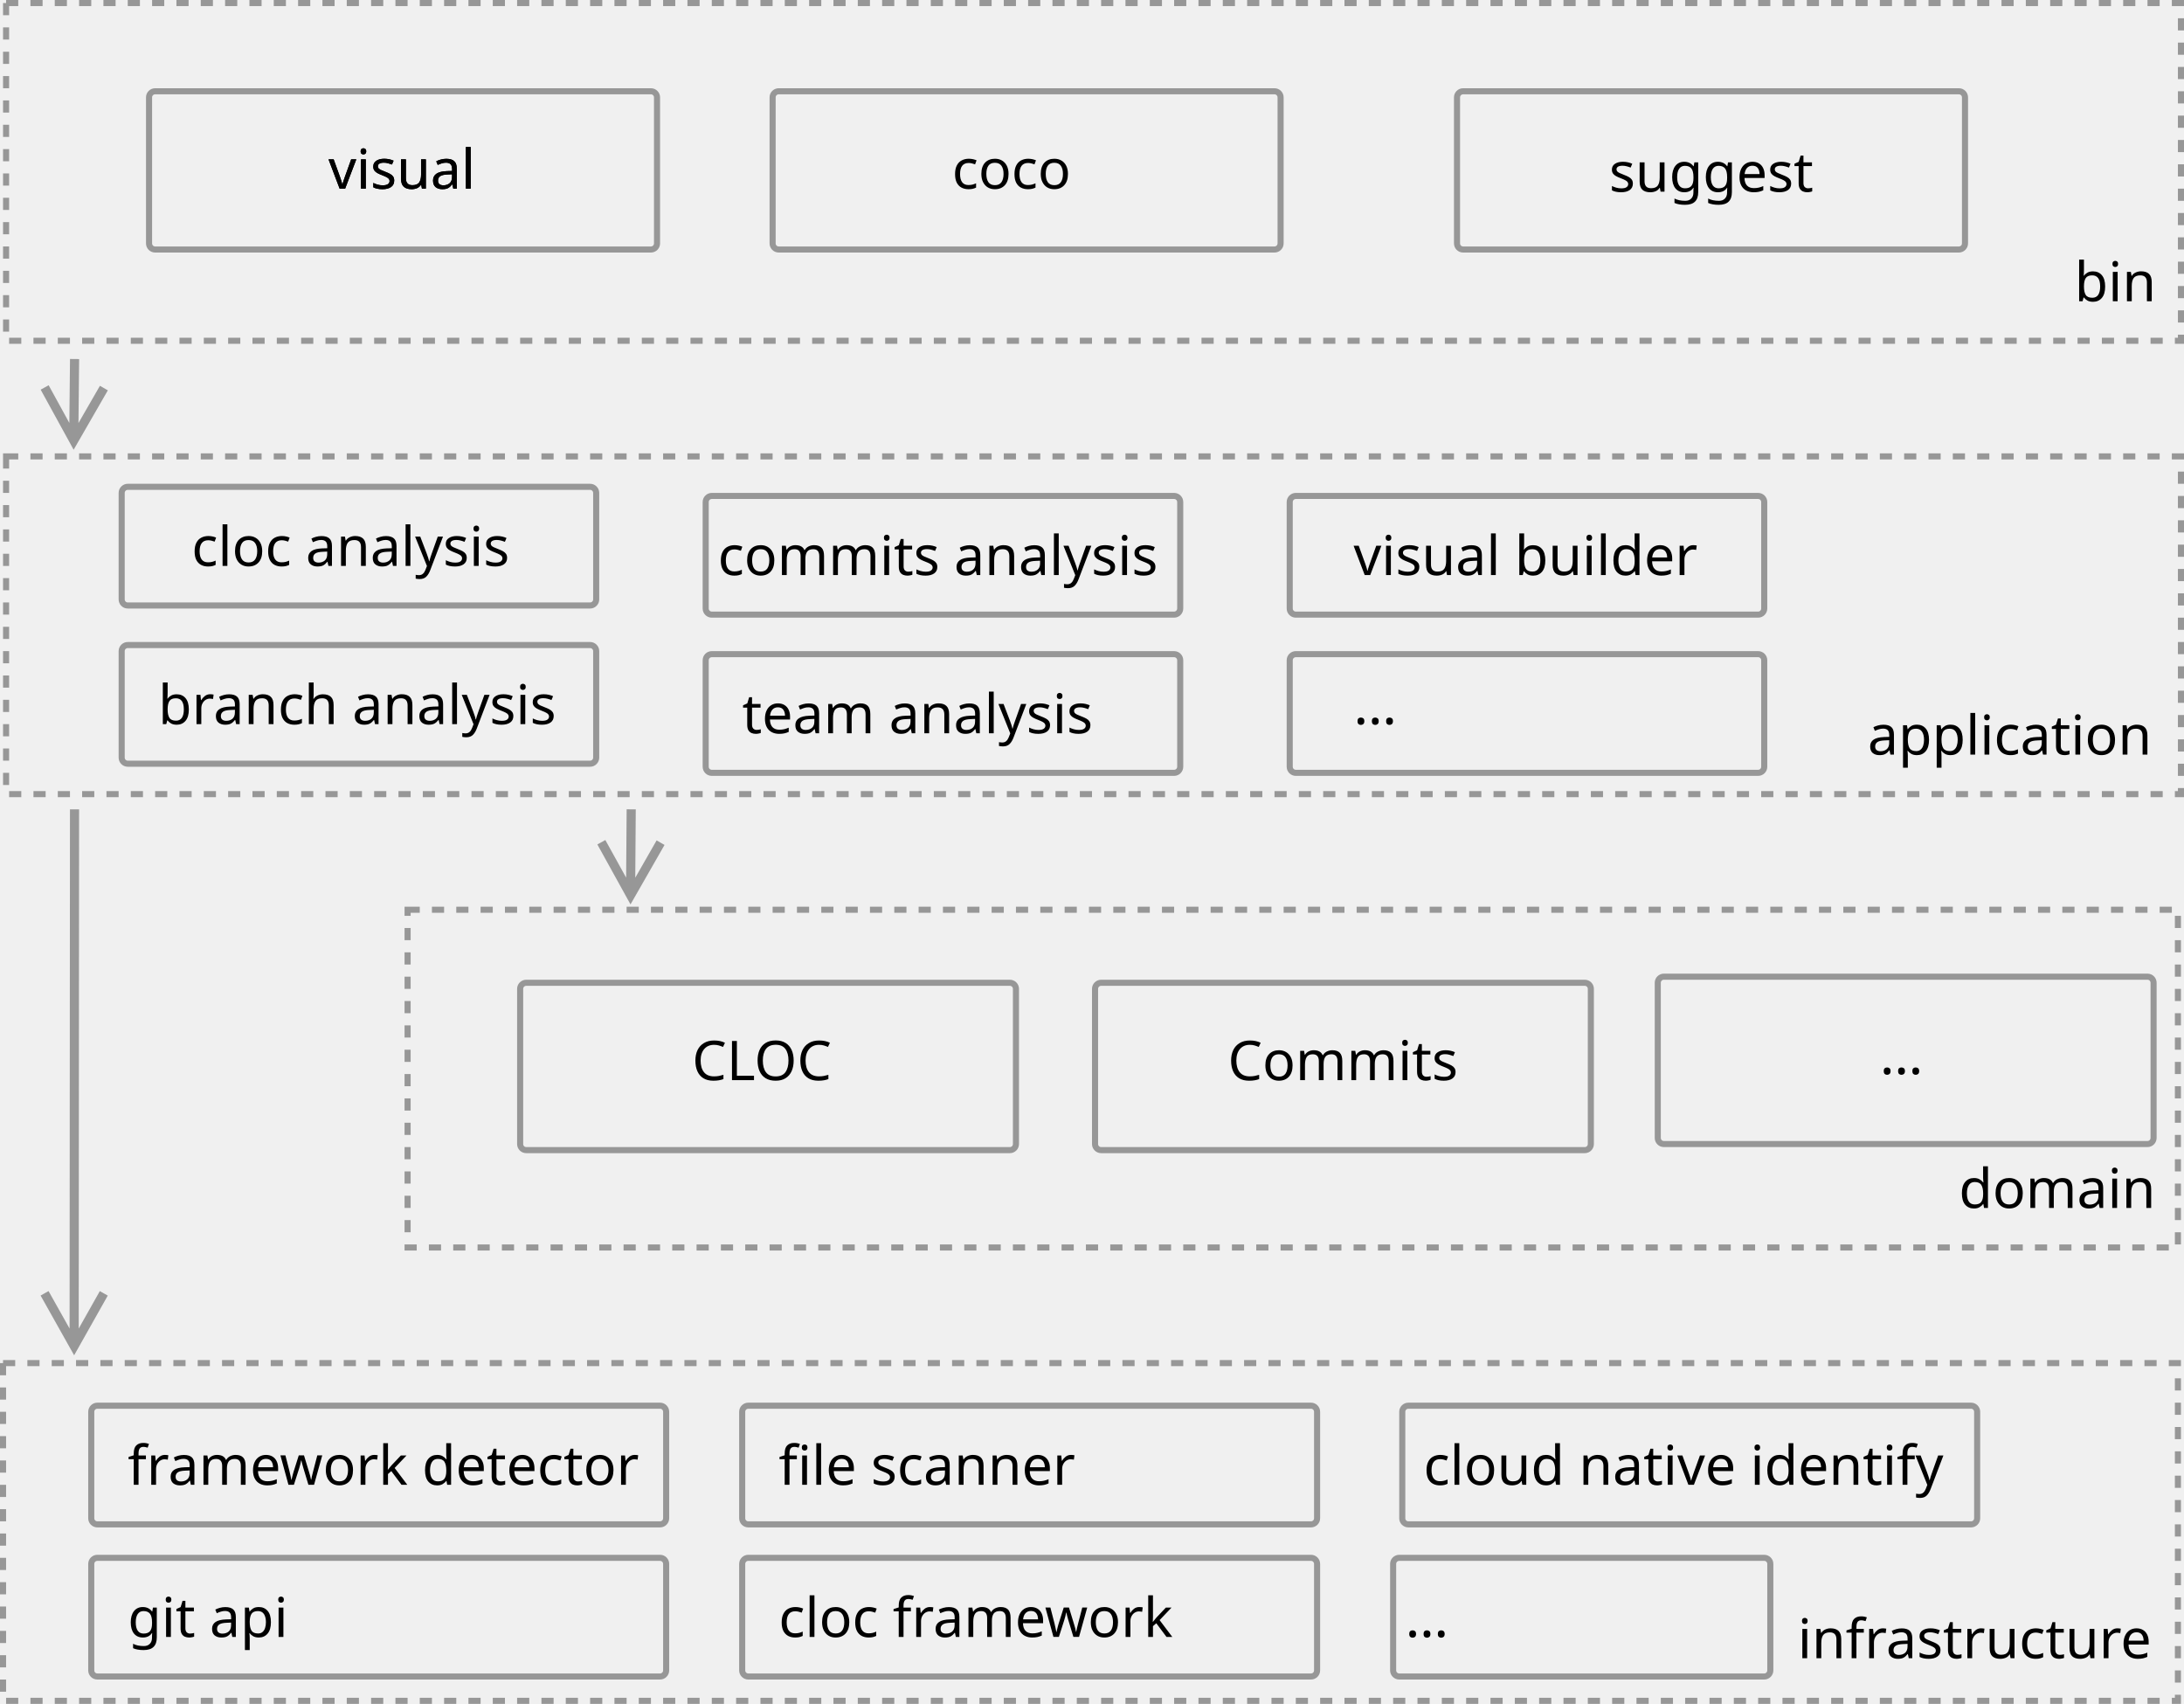
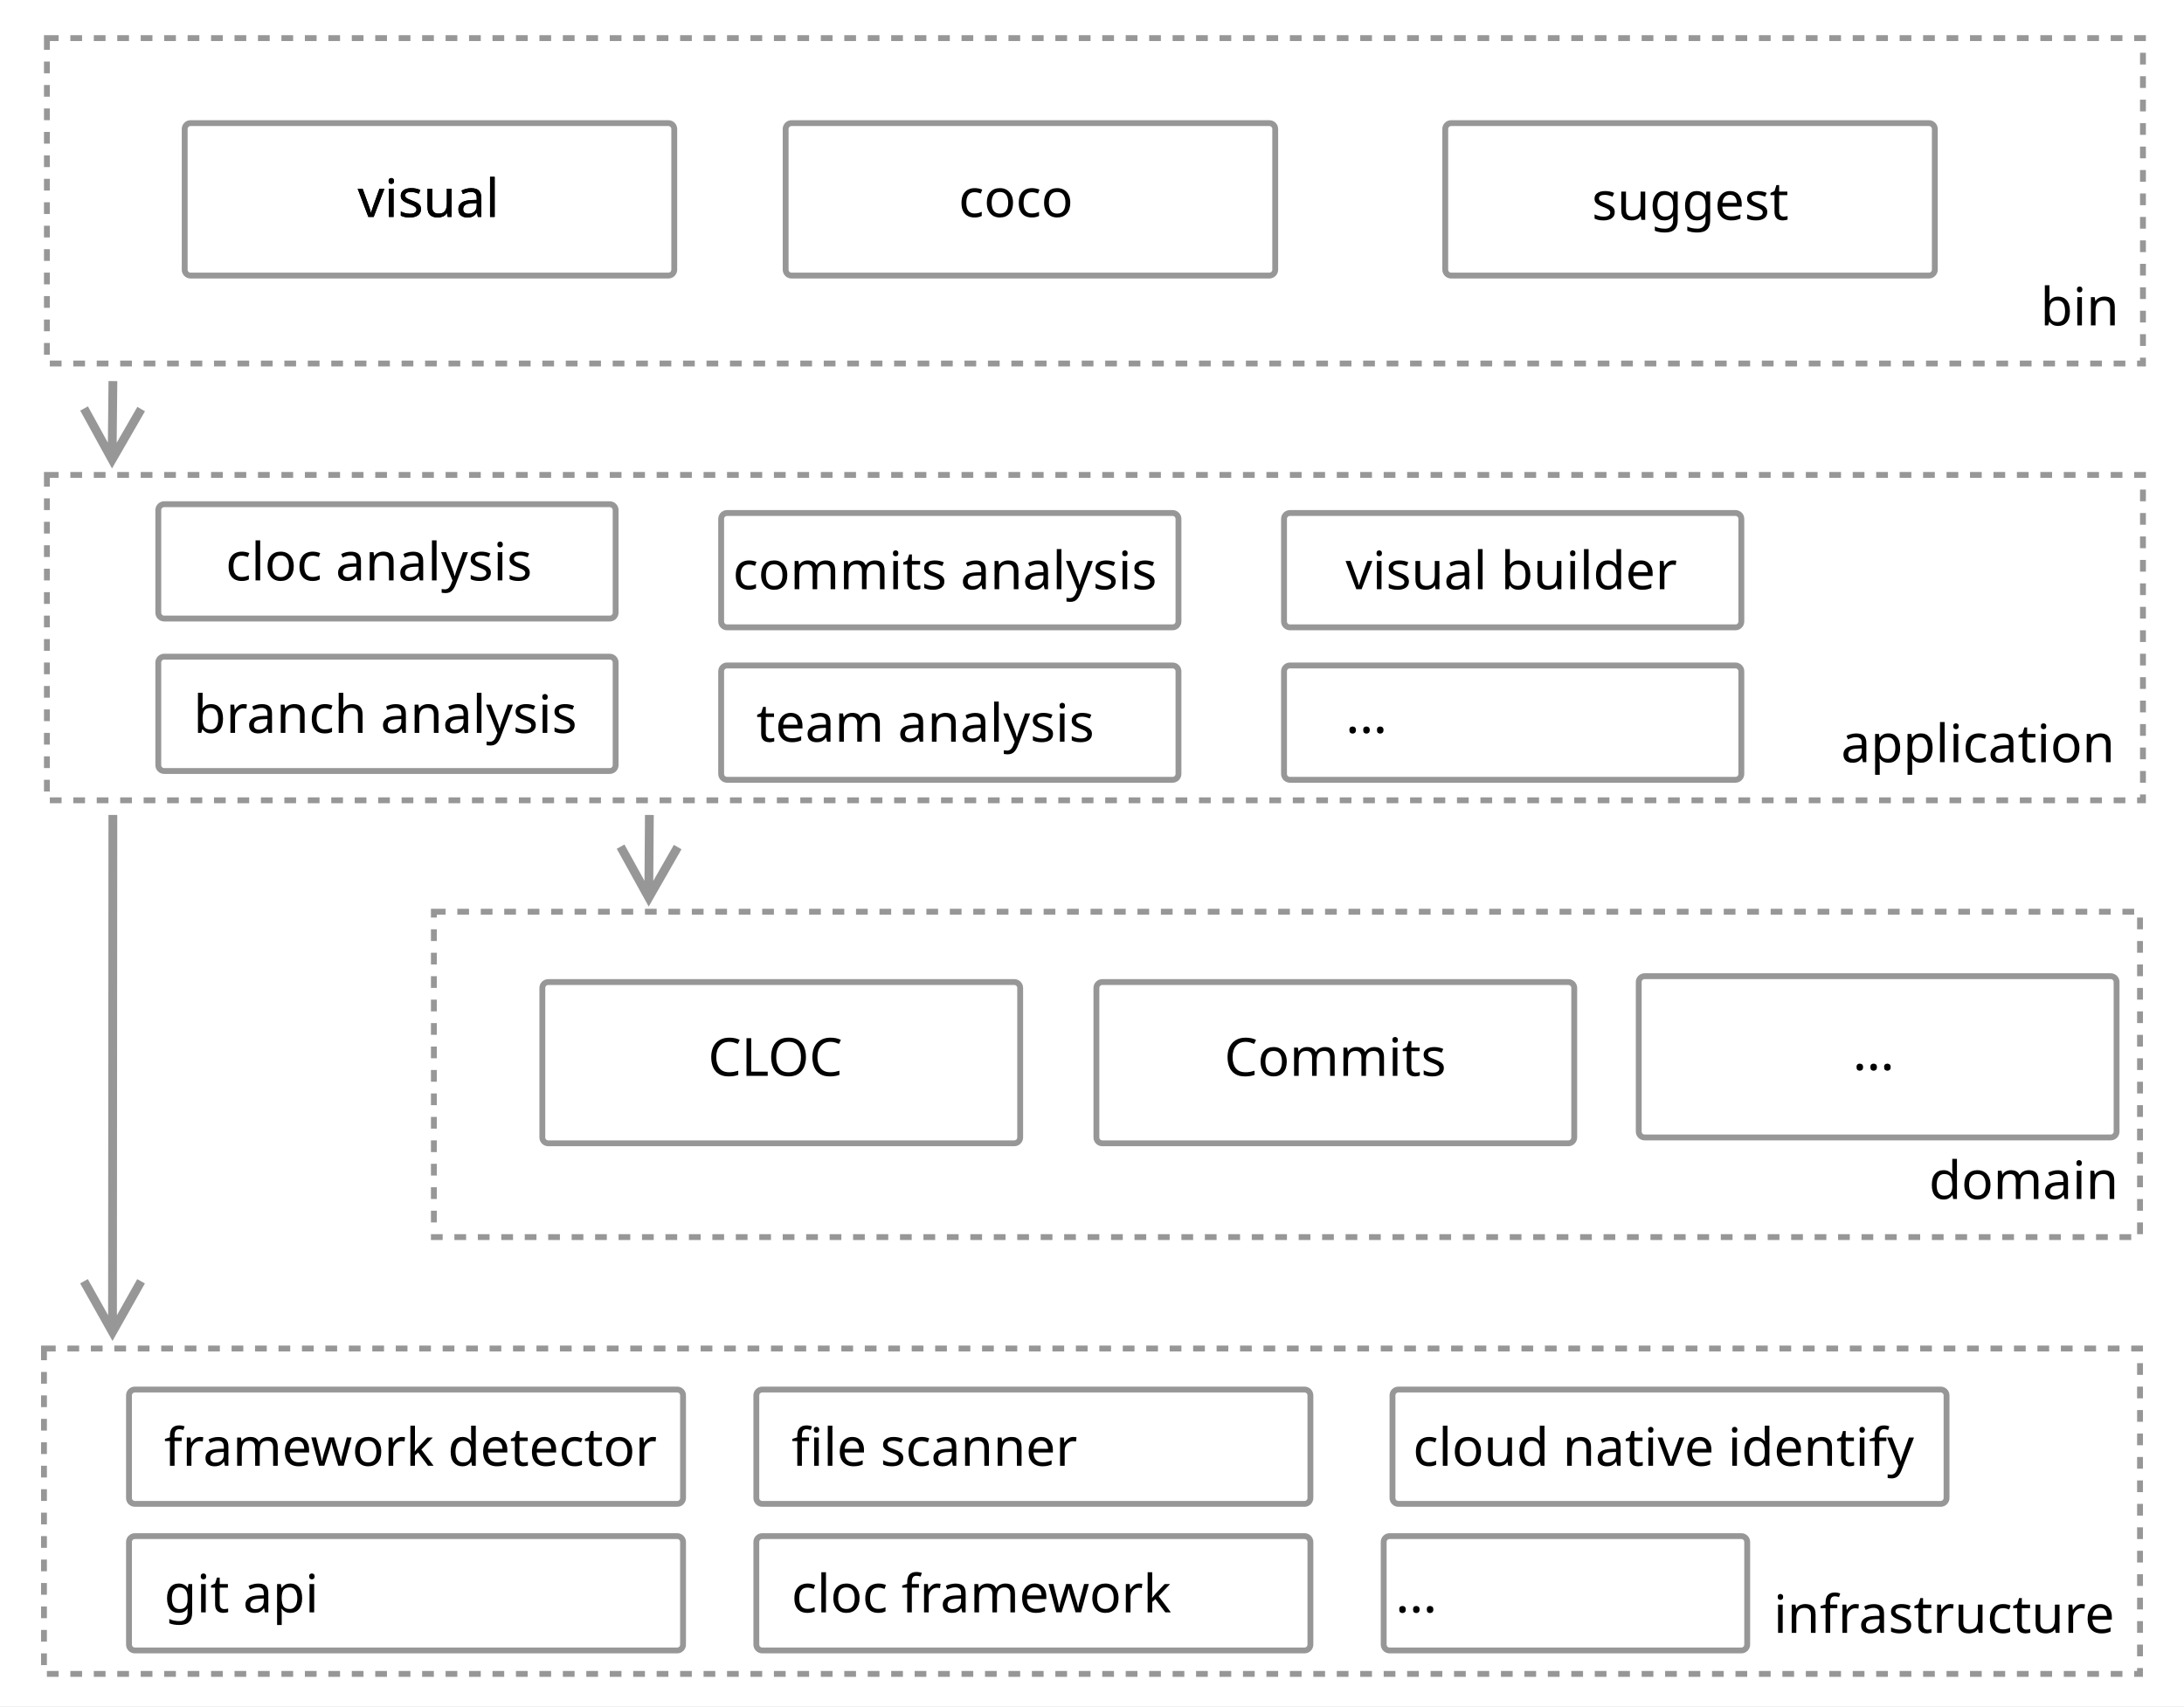
- <svg xmlns="http://www.w3.org/2000/svg" width="718px" height="560px" viewBox="0 0 718 560" version="1.1">
+ <svg xmlns="http://www.w3.org/2000/svg" width="745px" height="582px" viewBox="0 0 745 582" version="1.1">
  <g id="Page-1" stroke="none" stroke-width="1" fill="none" fill-rule="evenodd">
-     <g id="clean" transform="translate(1, 1)">
-       <g id="domain" transform="translate(133, 298)">
+     <g id="clean">
+       <rect id="Rectangle" fill="#FFFFFF" x="0" y="0" width="745" height="582" />
+       <g id="domain" transform="translate(148, 311)">
        <path d="M0,0 L582,0 L582,111 L0,111 L0,0 Z" id="Rectangle" stroke="#979797" stroke-width="2" stroke-dasharray="4,4" />
        <rect id="Rectangle" stroke="#979797" stroke-width="2" x="37" y="24" width="163" height="55" rx="2" />
        <text id="CLOC" font-family="PingFangSC-Semibold, PingFang SC" font-size="18" font-weight="500" fill="#000000">
          <tspan x="93.521" y="56">CLOC</tspan>
        </text>
        <rect id="Rectangle" stroke="#979797" stroke-width="2" x="226" y="24" width="163" height="55" rx="2" />
        <text id="Commits" font-family="PingFangSC-Semibold, PingFang SC" font-size="18" font-weight="500" fill="#000000">
          <tspan x="269.642" y="56">Commits</tspan>
        </text>
        <rect id="Rectangle" stroke="#979797" stroke-width="2" x="411" y="22" width="163" height="55" rx="2" />
        <text id="…" font-family="PingFangSC-Semibold, PingFang SC" font-size="18" font-weight="500" fill="#000000">
          <tspan x="484" y="54">…</tspan>
        </text>
        <text font-family="PingFangSC-Semibold, PingFang SC" font-size="18" font-weight="500" fill="#000000">
          <tspan x="510" y="98">domain</tspan>
        </text>
      </g>
-       <g id="app" transform="translate(1, 149)">
+       <g id="app" transform="translate(16, 162)">
        <path d="M0,0 L715,0 L715,111 L0,111 L0,0 Z" id="Rectangle" stroke="#979797" stroke-width="2" stroke-dasharray="4,4" />
        <text id="application" font-family="PingFangSC-Semibold, PingFang SC" font-size="18" font-weight="500" fill="#000000">
          <tspan x="612" y="98">application</tspan>
        </text>
        <rect id="Rectangle" stroke="#979797" stroke-width="2" x="38" y="10" width="156" height="39" rx="2" />
        <rect id="Rectangle" stroke="#979797" stroke-width="2" x="38" y="62" width="156" height="39" rx="2" />
        <rect id="Rectangle" stroke="#979797" stroke-width="2" x="230" y="13" width="156" height="39" rx="2" />
        <rect id="Rectangle" stroke="#979797" stroke-width="2" x="230" y="65" width="156" height="39" rx="2" />
        <rect id="Rectangle" stroke="#979797" stroke-width="2" x="422" y="13" width="156" height="39" rx="2" />
        <rect id="Rectangle" stroke="#979797" stroke-width="2" x="422" y="65" width="156" height="39" rx="2" />
        <text id="cloc-analysis" font-family="PingFangSC-Semibold, PingFang SC" font-size="18" font-weight="500" fill="#000000">
          <tspan x="61" y="36">cloc analysis</tspan>
        </text>
        <text id="commits-analysis" font-family="PingFangSC-Semibold, PingFang SC" font-size="18" font-weight="500" fill="#000000">
          <tspan x="234" y="39">commits analysis</tspan>
        </text>
        <text id="branch-analysis" font-family="PingFangSC-Semibold, PingFang SC" font-size="18" font-weight="500" fill="#000000">
          <tspan x="50" y="88">branch analysis</tspan>
        </text>
        <text id="team-analysis" font-family="PingFangSC-Semibold, PingFang SC" font-size="18" font-weight="500" fill="#000000">
          <tspan x="242" y="91">team analysis</tspan>
        </text>
        <text id="visual-builder" font-family="PingFangSC-Semibold, PingFang SC" font-size="18" font-weight="500" fill="#000000">
          <tspan x="443" y="39">visual builder</tspan>
        </text>
        <text id="…" font-family="PingFangSC-Semibold, PingFang SC" font-size="18" font-weight="500" fill="#000000">
          <tspan x="443" y="88">…</tspan>
        </text>
      </g>
-       <g id="infra" transform="translate(0, 447)">
+       <g id="infra" transform="translate(15, 460)">
        <g id="Group-3" transform="translate(29, 14)">
          <rect id="Rectangle" stroke="#979797" stroke-width="2" x="0" y="0" width="189" height="39" rx="2" />
          <text id="framework-detector" font-family="PingFangSC-Semibold, PingFang SC" font-size="18" font-weight="500" fill="#000000">
            <tspan x="12" y="26">framework detector</tspan>
          </text>
        </g>
        <g id="Group-3" transform="translate(243, 14)">
          <rect id="Rectangle" stroke="#979797" stroke-width="2" x="0" y="0" width="189" height="39" rx="2" />
          <text id="file-scanner" font-family="PingFangSC-Semibold, PingFang SC" font-size="18" font-weight="500" fill="#000000">
            <tspan x="12" y="26">file scanner</tspan>
          </text>
        </g>
        <g id="Group-3" transform="translate(460, 14)">
          <rect id="Rectangle" stroke="#979797" stroke-width="2" x="0" y="0" width="189" height="39" rx="2" />
          <text id="cloud-native-identif" font-family="PingFangSC-Semibold, PingFang SC" font-size="18" font-weight="500" fill="#000000">
            <tspan x="7" y="26">cloud native identify</tspan>
          </text>
        </g>
        <g id="Group-3" transform="translate(457, 64)">
          <rect id="Rectangle" stroke="#979797" stroke-width="2" x="0" y="0" width="124" height="39" rx="2" />
          <text id="…" font-family="PingFangSC-Semibold, PingFang SC" font-size="18" font-weight="500" fill="#000000">
            <tspan x="4" y="26">…</tspan>
          </text>
        </g>
        <g id="Group-3" transform="translate(243, 64)">
          <rect id="Rectangle" stroke="#979797" stroke-width="2" x="0" y="0" width="189" height="39" rx="2" />
          <text id="cloc-framework" font-family="PingFangSC-Semibold, PingFang SC" font-size="18" font-weight="500" fill="#000000">
            <tspan x="12" y="26">cloc framework</tspan>
          </text>
        </g>
        <g id="Group-3" transform="translate(29, 64)">
          <rect id="Rectangle" stroke="#979797" stroke-width="2" x="0" y="0" width="189" height="39" rx="2" />
          <text id="git-api" font-family="PingFangSC-Semibold, PingFang SC" font-size="18" font-weight="500" fill="#000000">
            <tspan x="12" y="26">git api</tspan>
          </text>
        </g>
        <path d="M0,0 L715,0 L715,111 L0,111 L0,0 Z" id="Rectangle" stroke="#979797" stroke-width="2" stroke-dasharray="4,4" />
        <text id="infrastructure" font-family="PingFangSC-Semibold, PingFang SC" font-size="18" font-weight="500" fill="#000000">
          <tspan x="590" y="97">infrastructure</tspan>
        </text>
      </g>
-       <g id="bin" transform="translate(1, 0)">
+       <g id="bin" transform="translate(16, 13)">
        <path d="M0,0 L715,0 L715,111 L0,111 L0,0 Z" id="Rectangle" stroke="#979797" stroke-width="2" stroke-dasharray="4,4" />
        <text font-family="PingFangSC-Semibold, PingFang SC" font-size="18" font-weight="500" fill="#000000">
          <tspan x="680" y="98">bin</tspan>
        </text>
        <rect id="Rectangle" stroke="#979797" stroke-width="2" x="47" y="29" width="167" height="52" rx="2" />
        <rect id="Rectangle" stroke="#979797" stroke-width="2" x="252" y="29" width="167" height="52" rx="2" />
        <rect id="Rectangle" stroke="#979797" stroke-width="2" x="477" y="29" width="167" height="52" rx="2" />
        <text id="visual" font-family="PingFangSC-Semibold, PingFang SC" font-size="18" font-weight="500" fill="#000000">
          <tspan x="106" y="61">visual</tspan>
        </text>
        <text id="visual" font-family="PingFangSC-Semibold, PingFang SC" font-size="18" font-weight="500" fill="#000000">
          <tspan x="106" y="61">visual</tspan>
        </text>
        <text id="coco" font-family="PingFangSC-Semibold, PingFang SC" font-size="18" font-weight="500" fill="#000000">
          <tspan x="311" y="61">coco</tspan>
        </text>
        <text id="suggest" font-family="PingFangSC-Semibold, PingFang SC" font-size="18" font-weight="500" fill="#000000">
          <tspan x="527" y="62">suggest</tspan>
        </text>
      </g>
-       <path id="Line" d="M22.016,116.985 L25.015,117.016 L25,118.515 L24.904,127.786 L24.798,138.038 L31.104,127.095 L31.853,125.795 L34.453,127.293 L33.704,128.592 L24.539,144.499 L23.208,146.809 L21.925,144.472 L13.09,128.38 L12.368,127.065 L14.998,125.621 L15.72,126.936 L21.798,138.009 L21.905,127.755 L22,118.485 L22.016,116.985 Z" fill="#979797" fill-rule="nonzero" />
-       <path id="Line" d="M22.001,264.999 L25.001,265.001 L25,266.501 L24.886,425.377 L24.878,435.649 L31.079,424.645 L31.815,423.338 L34.429,424.811 L33.693,426.118 L24.681,442.111 L23.372,444.435 L22.066,442.109 L13.078,426.103 L12.343,424.795 L14.959,423.326 L15.694,424.634 L21.878,435.648 L21.886,425.375 L22,266.499 L22.001,264.999 Z" fill="#979797" fill-rule="nonzero" />
-       <path id="Line" d="M205.011,264.989 L208.011,265.011 L208,266.511 L207.922,277.213 L207.846,287.472 L214.12,276.509 L214.865,275.207 L217.469,276.697 L216.724,277.999 L207.607,293.932 L206.283,296.247 L204.993,293.913 L196.11,277.848 L195.384,276.535 L198.009,275.084 L198.735,276.396 L204.846,287.45 L204.922,277.191 L205,266.489 L205.011,264.989 Z" fill="#979797" fill-rule="nonzero" />
+       <path id="Line" d="M37.016,129.985 L40.015,130.016 L40,131.515 L39.904,140.786 L39.798,151.038 L46.104,140.095 L46.853,138.795 L49.453,140.293 L48.704,141.592 L39.539,157.499 L38.208,159.809 L36.925,157.472 L28.09,141.38 L27.368,140.065 L29.998,138.621 L30.72,139.936 L36.798,151.009 L36.905,140.755 L37,131.485 L37.016,129.985 Z" fill="#979797" fill-rule="nonzero" />
+       <path id="Line" d="M37.001,277.999 L40.001,278.001 L40,279.501 L39.886,438.377 L39.878,448.649 L46.079,437.645 L46.815,436.338 L49.429,437.811 L48.693,439.118 L39.681,455.111 L38.372,457.435 L37.066,455.109 L28.078,439.103 L27.343,437.795 L29.959,436.326 L30.694,437.634 L36.878,448.648 L36.886,438.375 L37,279.499 L37.001,277.999 Z" fill="#979797" fill-rule="nonzero" />
+       <path id="Line" d="M220.011,277.989 L223.011,278.011 L223,279.511 L222.922,290.213 L222.846,300.472 L229.12,289.509 L229.865,288.207 L232.469,289.697 L231.724,290.999 L222.607,306.932 L221.283,309.247 L219.993,306.913 L211.11,290.848 L210.384,289.535 L213.009,288.084 L213.735,289.396 L219.846,300.45 L219.922,290.191 L220,279.489 L220.011,277.989 Z" fill="#979797" fill-rule="nonzero" />
    </g>
  </g>
</svg>
